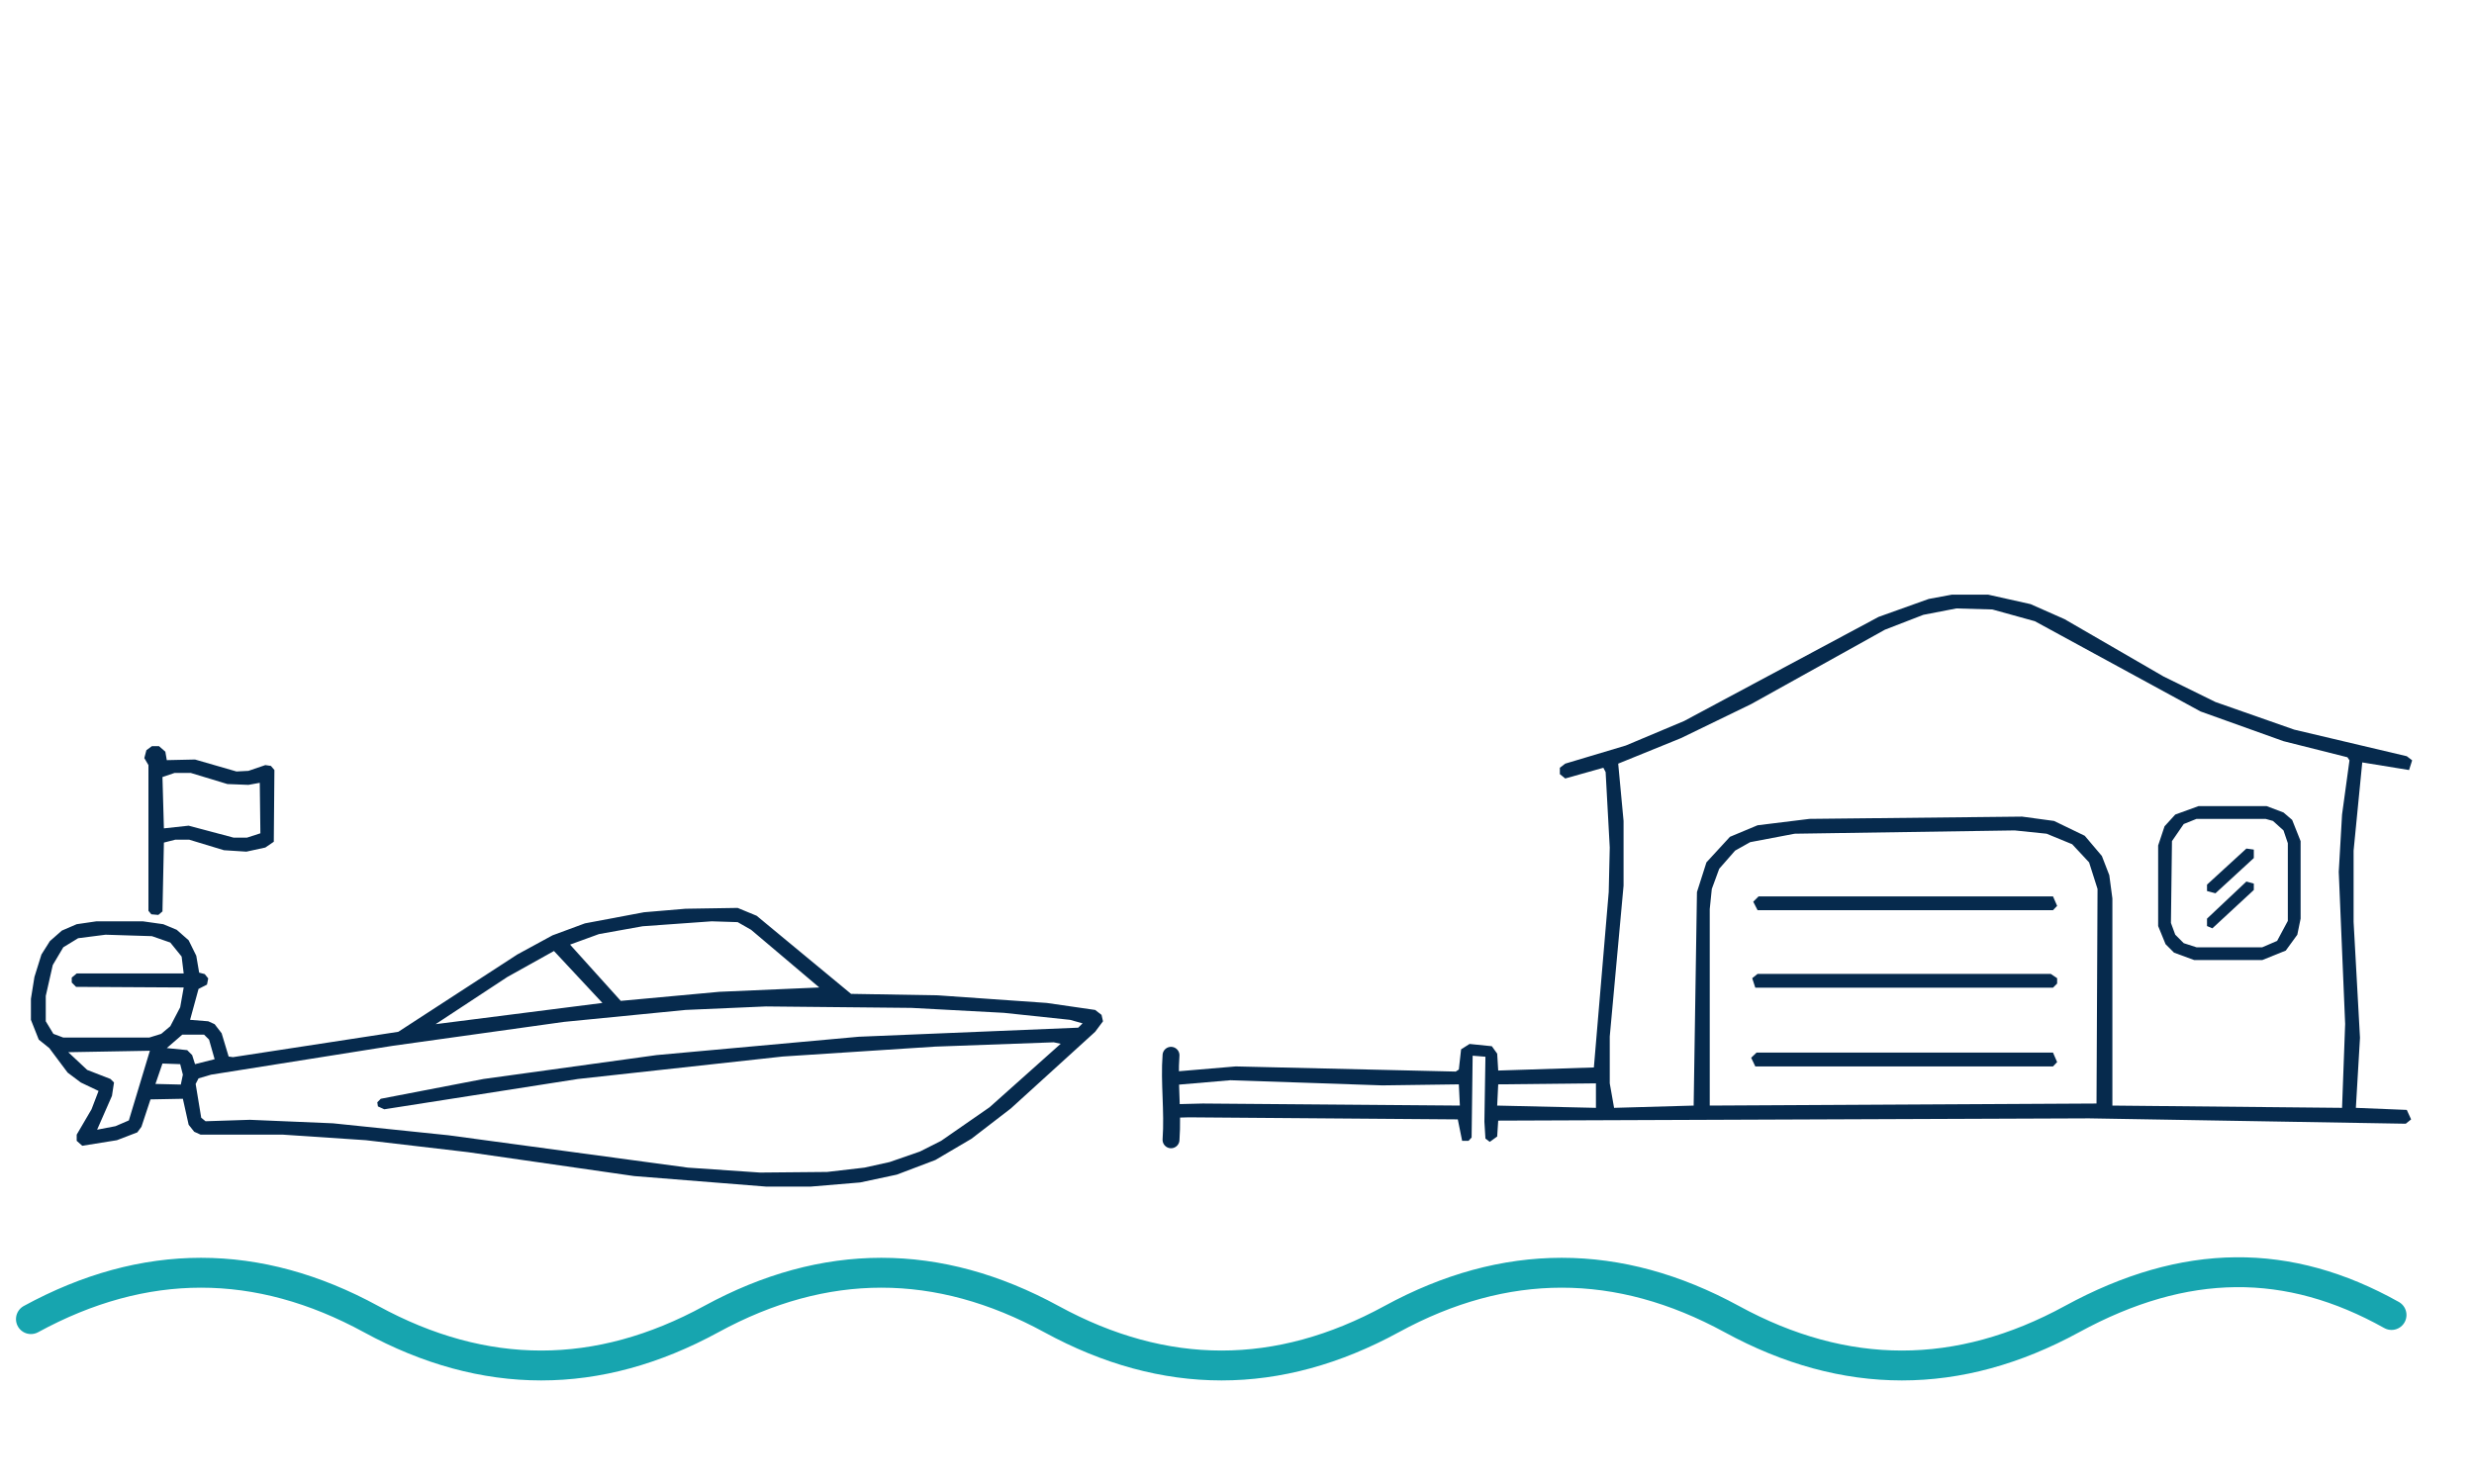
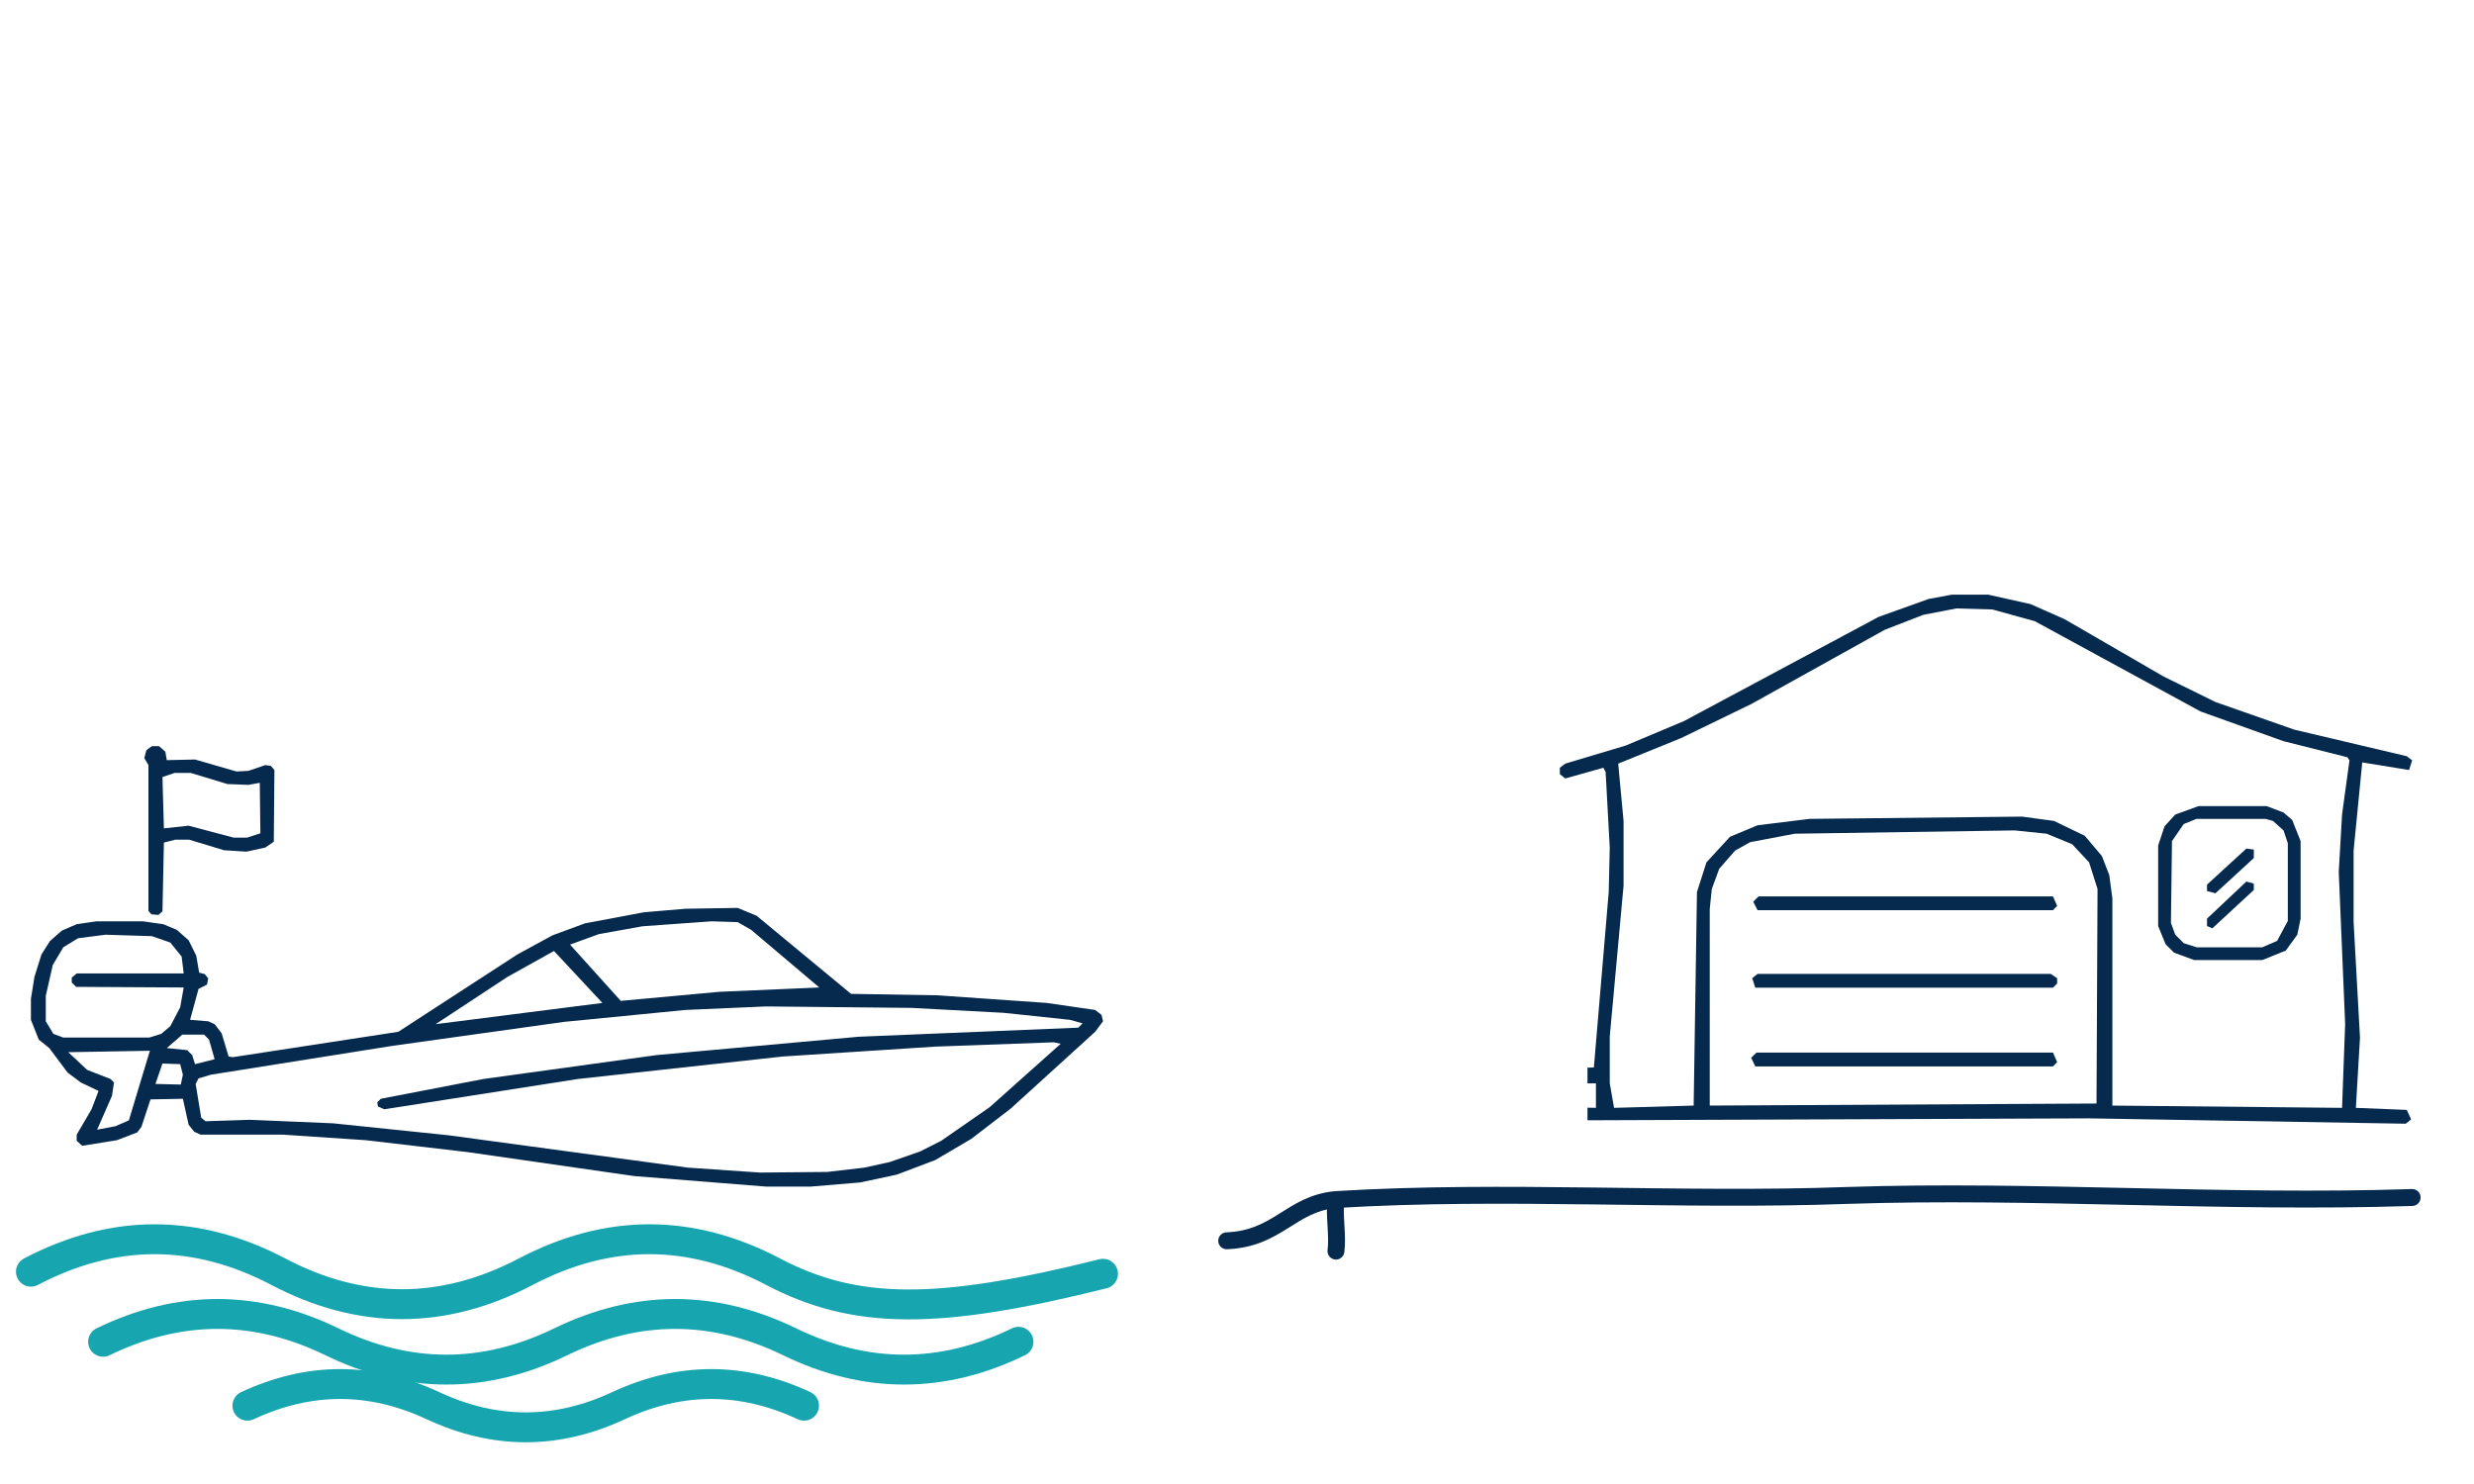
<svg xmlns="http://www.w3.org/2000/svg" viewBox="0 0 120 72" role="img" aria-hidden="true">
  <defs>
    <clipPath id="steg-abstand">
      <rect x="0" y="0" width="120" height="49" />
-       <rect x="56.5" y="49" width="63.5" height="23" />
+       <rect x="77" y="49" width="43" height="23" />
    </clipPath>
  </defs>
  <g fill="none" stroke="#062a4d" stroke-width=".82" stroke-linecap="round" stroke-linejoin="round">
    <path fill="#062a4d" stroke="none" fill-rule="evenodd" d="M53.50 49.55L53.43 49.24L53.12 49.00L50.77 48.66L45.48 48.29L41.28 48.22L36.70 44.43L35.78 44.05L33.25 44.09L31.24 44.26L28.37 44.80L26.80 45.38L25.09 46.31L19.32 50.06L11.30 51.29L11.09 51.26L10.75 50.13L10.41 49.69L10.10 49.55L9.22 49.48L9.63 47.98L10.04 47.77L10.10 47.47L9.93 47.26L9.66 47.19L9.52 46.37L9.15 45.62L8.57 45.11L7.92 44.84L6.93 44.70L4.68 44.70L3.72 44.84L3.00 45.15L2.42 45.66L2.01 46.31L1.67 47.40L1.50 48.46L1.50 49.48L1.88 50.44L2.39 50.85L3.28 52.04L3.92 52.52L4.78 52.93L4.44 53.82L3.72 55.05L3.72 55.35L3.99 55.59L5.67 55.32L6.66 54.94L6.86 54.67L7.30 53.34L8.87 53.31L9.15 54.57L9.42 54.91L9.73 55.05L13.72 55.05L17.75 55.32L22.70 55.90L30.76 57.06L37.15 57.57L39.33 57.57L41.72 57.37L43.50 56.99L45.37 56.28L47.12 55.25L49.03 53.78L53.12 50.06ZM7.88 51.60L8.74 51.63L8.87 52.14L8.77 52.62L7.54 52.59ZM7.27 50.98L6.25 54.36L5.60 54.64L4.71 54.81L5.43 53.17L5.53 52.52L5.36 52.35L4.23 51.91L3.31 51.05ZM8.09 50.85L8.84 50.20L9.90 50.20L10.14 50.44L10.41 51.39L9.46 51.63L9.32 51.19L9.08 50.95ZM52.51 49.65L52.30 49.86L41.65 50.30L31.85 51.19L23.45 52.35L18.47 53.31L18.30 53.48L18.33 53.68L18.64 53.82L28.03 52.35L37.96 51.26L45.34 50.78L51.11 50.57L51.45 50.64L48.00 53.72L45.65 55.35L44.62 55.87L43.15 56.38L41.93 56.65L40.12 56.86L36.87 56.89L33.36 56.65L21.75 55.08L16.15 54.50L12.12 54.33L9.97 54.40L9.76 54.23L9.49 52.59L9.63 52.32L10.24 52.14L19.05 50.74L27.35 49.58L33.25 49.00L37.15 48.83L44.21 48.90L48.69 49.14L51.90 49.48ZM29.22 48.66L21.13 49.69L24.61 47.40L26.87 46.14ZM3.07 45.96L3.79 45.52L5.12 45.35L7.37 45.42L8.26 45.73L8.81 46.41L8.91 47.23L3.72 47.23L3.48 47.43L3.48 47.67L3.69 47.88L8.91 47.91L8.74 48.87L8.26 49.79L7.82 50.16L7.24 50.34L3.07 50.34L2.59 50.16L2.22 49.55L2.22 48.32L2.56 46.82ZM39.74 47.91L34.89 48.12L30.11 48.56L27.65 45.83L29.05 45.32L31.17 44.94L34.52 44.70L35.78 44.74L36.43 45.11ZM13.14 37.16L12.87 37.12L12.05 37.40L11.47 37.43L9.46 36.85L8.09 36.88L8.02 36.47L7.71 36.20L7.37 36.20L7.10 36.40L7.00 36.78L7.20 37.12L7.20 44.19L7.34 44.36L7.68 44.39L7.88 44.22L7.95 40.88L8.50 40.74L9.18 40.74L10.86 41.25L11.95 41.32L12.87 41.12L13.28 40.84L13.31 37.36ZM7.88 37.70L8.47 37.50L9.25 37.50L11.03 38.04L12.05 38.08L12.60 37.98L12.63 40.43L11.98 40.64L11.33 40.64L9.15 40.06L7.95 40.19Z" />
    <g clip-path="url(#steg-abstand)">
      <path fill="#062a4d" stroke="none" fill-rule="evenodd" d="M117 36.89L116.74 36.69L111.28 35.4L107.46 34.06L104.94 32.82L100.14 30.04L98.49 29.31L96.43 28.85L94.68 28.85L93.55 29.06L91.12 29.93L81.69 34.98L78.86 36.17L75.92 37.05L75.66 37.25L75.66 37.56L75.92 37.77L77.77 37.25L77.88 37.46L78.08 41.12L78.03 43.28L77.31 51.79L72.67 51.94L72.62 51.12L72.36 50.76L71.28 50.65L70.87 50.91L70.76 51.89L70.61 51.99L59.94 51.74L53.34 52.3L50.2 52.36L49.84 52.25L49.78 51.02L49.47 50.76L48.6 50.71L48.19 50.86L47.98 51.17L47.98 52.25L47.21 52.36L47 52.72L47.21 52.97L47.98 53.03L48.03 55.35L48.29 55.5L48.6 55.35L48.65 51.27L49.27 51.38L49.22 54.37L49.27 55.29L49.42 55.45L49.68 55.45L49.84 55.24L49.89 54.42L57.67 54.21L70.71 54.31L70.92 55.35L71.23 55.35L71.38 55.19L71.43 51.22L72.05 51.27L72 54.42L72.05 55.24L72.26 55.4L72.62 55.14L72.67 54.37L101.33 54.26L116.69 54.52L116.95 54.31L116.74 53.85L114.27 53.75L114.47 50.35L114.16 44.73L114.16 41.27L114.58 36.99L116.85 37.36ZM77.41 52.56L77.41 53.75L72.62 53.64L72.67 52.61ZM49.84 53.03L53.13 52.97L59.68 52.41L67.05 52.66L70.76 52.61L70.81 53.64L58.34 53.54L49.89 53.75ZM83.39 42.15L84.16 41.27L84.89 40.86L87.05 40.45L97.72 40.29L99.27 40.45L100.51 40.96L101.33 41.84L101.74 43.13L101.69 53.54L82.93 53.64L82.93 44.11L83.03 43.13ZM84.94 51.32L85.14 51.74L99.58 51.74L99.78 51.53L99.58 51.07L85.2 51.07ZM84.99 47.46L85.14 47.92L99.58 47.92L99.78 47.72L99.78 47.46L99.47 47.25L85.25 47.25ZM85.04 43.75L85.25 44.16L99.58 44.16L99.78 43.95L99.58 43.49L85.3 43.49ZM78.49 37.05L81.54 35.81L84.94 34.16L91.43 30.55L93.29 29.83L94.89 29.52L96.64 29.57L98.7 30.14L106.74 34.52L110.76 35.96L113.86 36.74L113.96 36.89L113.6 39.52L113.44 42.3L113.75 49.68L113.6 53.75L102.46 53.64L102.46 43.59L102.31 42.46L101.95 41.53L101.12 40.55L99.63 39.83L98.08 39.62L87.77 39.73L85.25 40.04L83.91 40.6L82.77 41.84L82.31 43.28L82.15 53.64L78.29 53.75L78.08 52.56L78.08 50.29L78.75 42.97L78.75 39.83ZM105.51 39.52L104.99 40.09L104.68 41.02L104.68 44.93L105.04 45.81L105.45 46.22L106.43 46.58L109.73 46.58L110.87 46.12L111.43 45.35L111.59 44.57L111.59 40.81L111.18 39.78L110.76 39.42L109.94 39.11L106.64 39.11ZM105.92 39.98L106.54 39.73L109.89 39.73L110.25 39.83L110.76 40.29L110.97 40.91L110.97 44.68L110.45 45.65L109.73 45.96L106.54 45.96L105.92 45.76L105.51 45.35L105.3 44.78L105.35 40.81ZM109.32 42.87L108.96 42.77L107.05 44.57L107.05 44.93L107.31 45.04L109.32 43.18ZM109.32 41.22L108.96 41.17L107.05 42.92L107.05 43.23L107.46 43.34L109.32 41.63Z" />
    </g>
-     <path d="M56.8 51.2c-.1 1.3.1 2.7 0 4.1" />
+     <path d="M59.5 60.2c2.5-.1 3.1-1.8 5.3-2 8.2-.5 16.6.1 24.8-.2 9-.3 18.2.4 27.4.1M64.8 58.2c-.1.8.1 1.7 0 2.5" />
  </g>
-   <path fill="none" stroke="#17a5af" stroke-width="1.45" stroke-linecap="round" d="M1.5 64c5.5-3 11-3 16.5 0s11 3 16.5 0 11-3 16.5 0 11 3 16.5 0 11-3 16.5 0 11 3 16.5 0 10.5-3 15.5-.2" />
+   <g fill="none" stroke="#17a5af" stroke-width="1.45" stroke-linecap="round">
+     <path d="M1.5 61.7c4-2.1 8-2.1 12 0s8 2.1 12 0 8-2.1 12 0 8 2.1 16 .1" />
+     <path d="M5 65.1c3.7-1.8 7.4-1.8 11.1 0s7.4 1.8 11.1 0 7.4-1.8 11.1 0 7.4 1.8 11.1 0" />
+     <path d="M12 68.2c3-1.4 6-1.4 9 0s6 1.4 9 0 6-1.4 9 0" />
+   </g>
</svg>
